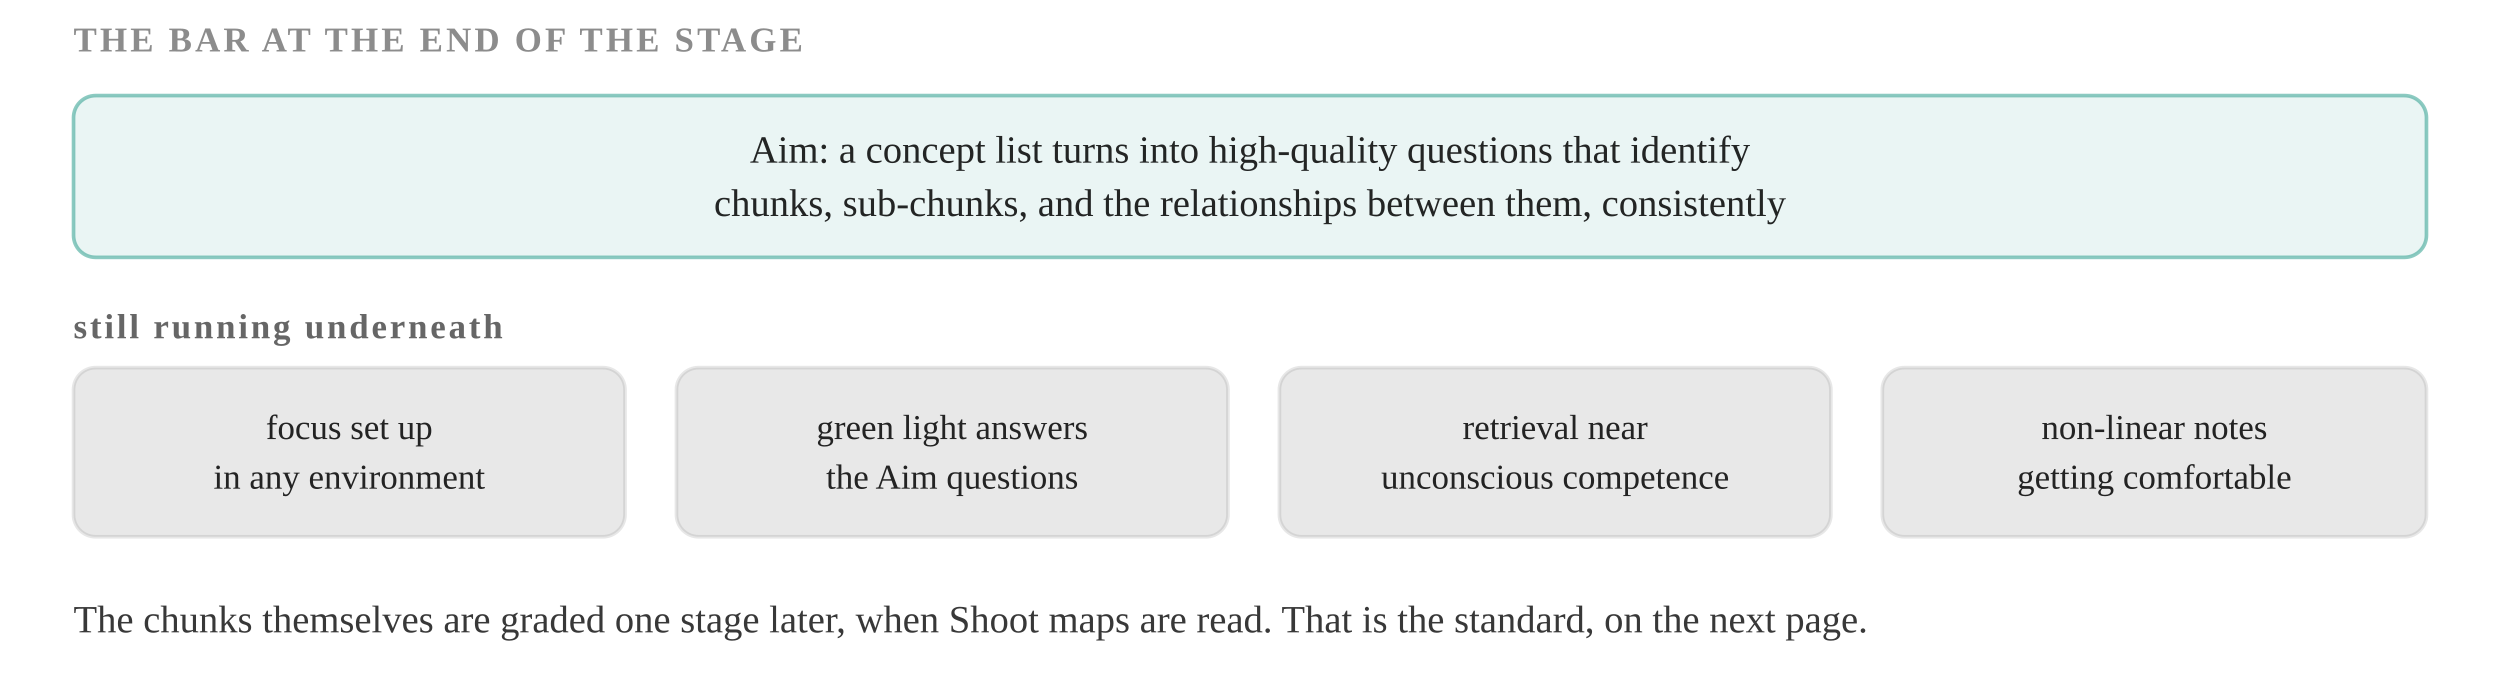
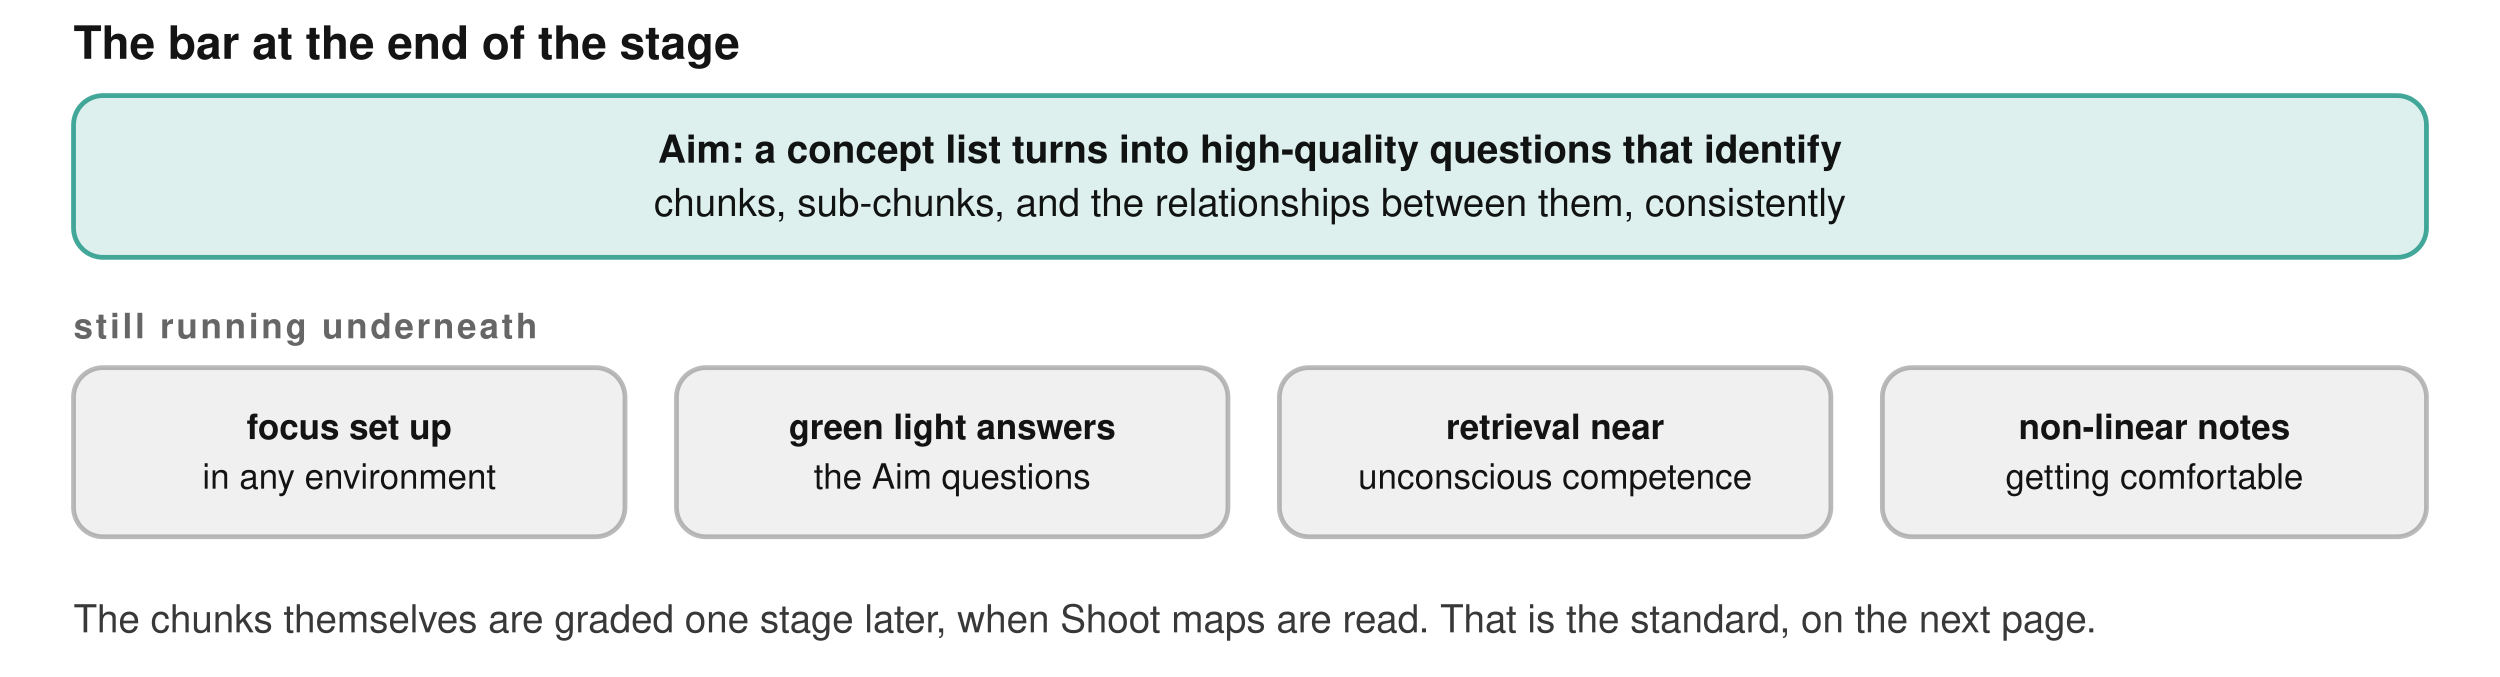
- <svg xmlns="http://www.w3.org/2000/svg" viewBox="0 0 680 184" width="680" role="img" aria-label="The one-sentence bar for Aim, with the four skills that must keep running underneath" style="max-width:100%;height:auto">
-   <text x="20" y="14" font-size="9.5" fill="currentColor" opacity="0.45" text-anchor="start" font-weight="700" letter-spacing=".09em">THE BAR AT THE END OF THE STAGE</text>
-   <rect x="20" y="26" width="640" height="44" rx="6" fill="rgba(47,158,143,.10)" stroke="#2f9e8f" stroke-opacity=".55" />
-   <text x="340.0" y="44.25" font-size="10.5" fill="currentColor" opacity="0.85" text-anchor="middle">Aim: a concept list turns into high-quality questions that identify</text>
-   <text x="340.0" y="58.75" font-size="10.5" fill="currentColor" opacity="0.85" text-anchor="middle">chunks, sub-chunks, and the relationships between them, consistently</text>
+ <svg xmlns="http://www.w3.org/2000/svg" viewBox="0 0 680 184" width="680" role="img" aria-label="The one-sentence bar for Aim, with the four skills that must keep running underneath" style="max-width:100%;height:auto" font-family="-apple-system, 'Segoe UI', Helvetica, Arial, sans-serif">
+   <text x="20" y="16" font-size="12.5" fill="currentColor" opacity="0.92" text-anchor="start" font-weight="700">The bar at the end of the stage</text>
+   <rect x="20" y="26" width="640" height="44" rx="8" fill="rgba(47,158,143,.16)" stroke="rgba(47,158,143,.9)" stroke-width="1.3" />
+   <text x="340.0" y="44.25" font-size="10.5" fill="currentColor" opacity="0.92" text-anchor="middle" font-weight="600">Aim: a concept list turns into high-quality questions that identify</text>
+   <text x="340.0" y="58.75" font-size="10.5" fill="currentColor" opacity="0.92" text-anchor="middle" font-weight="500">chunks, sub-chunks, and the relationships between them, consistently</text>
  <text x="20" y="92" font-size="9.5" fill="currentColor" opacity="0.6" text-anchor="start" font-weight="700" letter-spacing=".08em">still running underneath</text>
-   <rect x="20" y="100" width="150" height="46" rx="6" fill="rgba(130,130,130,.18)" stroke="rgba(130,130,130,.35)" stroke-opacity=".55" />
-   <text x="95.0" y="119.417" font-size="9.5" fill="currentColor" opacity="0.85" text-anchor="middle">focus set up</text>
-   <text x="95.0" y="132.917" font-size="9.5" fill="currentColor" opacity="0.85" text-anchor="middle">in any environment</text>
-   <rect x="184" y="100" width="150" height="46" rx="6" fill="rgba(130,130,130,.18)" stroke="rgba(130,130,130,.35)" stroke-opacity=".55" />
-   <text x="259.0" y="119.417" font-size="9.5" fill="currentColor" opacity="0.85" text-anchor="middle">green light answers</text>
-   <text x="259.0" y="132.917" font-size="9.5" fill="currentColor" opacity="0.85" text-anchor="middle">the Aim questions</text>
-   <rect x="348" y="100" width="150" height="46" rx="6" fill="rgba(130,130,130,.18)" stroke="rgba(130,130,130,.35)" stroke-opacity=".55" />
-   <text x="423.0" y="119.417" font-size="9.5" fill="currentColor" opacity="0.85" text-anchor="middle">retrieval near</text>
-   <text x="423.0" y="132.917" font-size="9.5" fill="currentColor" opacity="0.85" text-anchor="middle">unconscious competence</text>
-   <rect x="512" y="100" width="148" height="46" rx="6" fill="rgba(130,130,130,.18)" stroke="rgba(130,130,130,.35)" stroke-opacity=".55" />
-   <text x="586.0" y="119.417" font-size="9.5" fill="currentColor" opacity="0.85" text-anchor="middle">non-linear notes</text>
-   <text x="586.0" y="132.917" font-size="9.5" fill="currentColor" opacity="0.85" text-anchor="middle">getting comfortable</text>
+   <rect x="20" y="100" width="150" height="46" rx="8" fill="rgba(130,130,130,.12)" stroke="rgba(130,130,130,.55)" stroke-width="1.3" />
+   <text x="95.0" y="119.417" font-size="9.5" fill="currentColor" opacity="0.92" text-anchor="middle" font-weight="600">focus set up</text>
+   <text x="95.0" y="132.917" font-size="9.5" fill="currentColor" opacity="0.92" text-anchor="middle" font-weight="500">in any environment</text>
+   <rect x="184" y="100" width="150" height="46" rx="8" fill="rgba(130,130,130,.12)" stroke="rgba(130,130,130,.55)" stroke-width="1.3" />
+   <text x="259.0" y="119.417" font-size="9.5" fill="currentColor" opacity="0.92" text-anchor="middle" font-weight="600">green light answers</text>
+   <text x="259.0" y="132.917" font-size="9.5" fill="currentColor" opacity="0.92" text-anchor="middle" font-weight="500">the Aim questions</text>
+   <rect x="348" y="100" width="150" height="46" rx="8" fill="rgba(130,130,130,.12)" stroke="rgba(130,130,130,.55)" stroke-width="1.3" />
+   <text x="423.0" y="119.417" font-size="9.5" fill="currentColor" opacity="0.92" text-anchor="middle" font-weight="600">retrieval near</text>
+   <text x="423.0" y="132.917" font-size="9.5" fill="currentColor" opacity="0.92" text-anchor="middle" font-weight="500">unconscious competence</text>
+   <rect x="512" y="100" width="148" height="46" rx="8" fill="rgba(130,130,130,.12)" stroke="rgba(130,130,130,.55)" stroke-width="1.3" />
+   <text x="586.0" y="119.417" font-size="9.5" fill="currentColor" opacity="0.92" text-anchor="middle" font-weight="600">non-linear notes</text>
+   <text x="586.0" y="132.917" font-size="9.5" fill="currentColor" opacity="0.92" text-anchor="middle" font-weight="500">getting comfortable</text>
  <text x="20" y="172" font-size="10.5" fill="currentColor" opacity="0.78" text-anchor="start">The chunks themselves are graded one stage later, when Shoot maps are read. That is the standard, on the next page.</text>
</svg>
